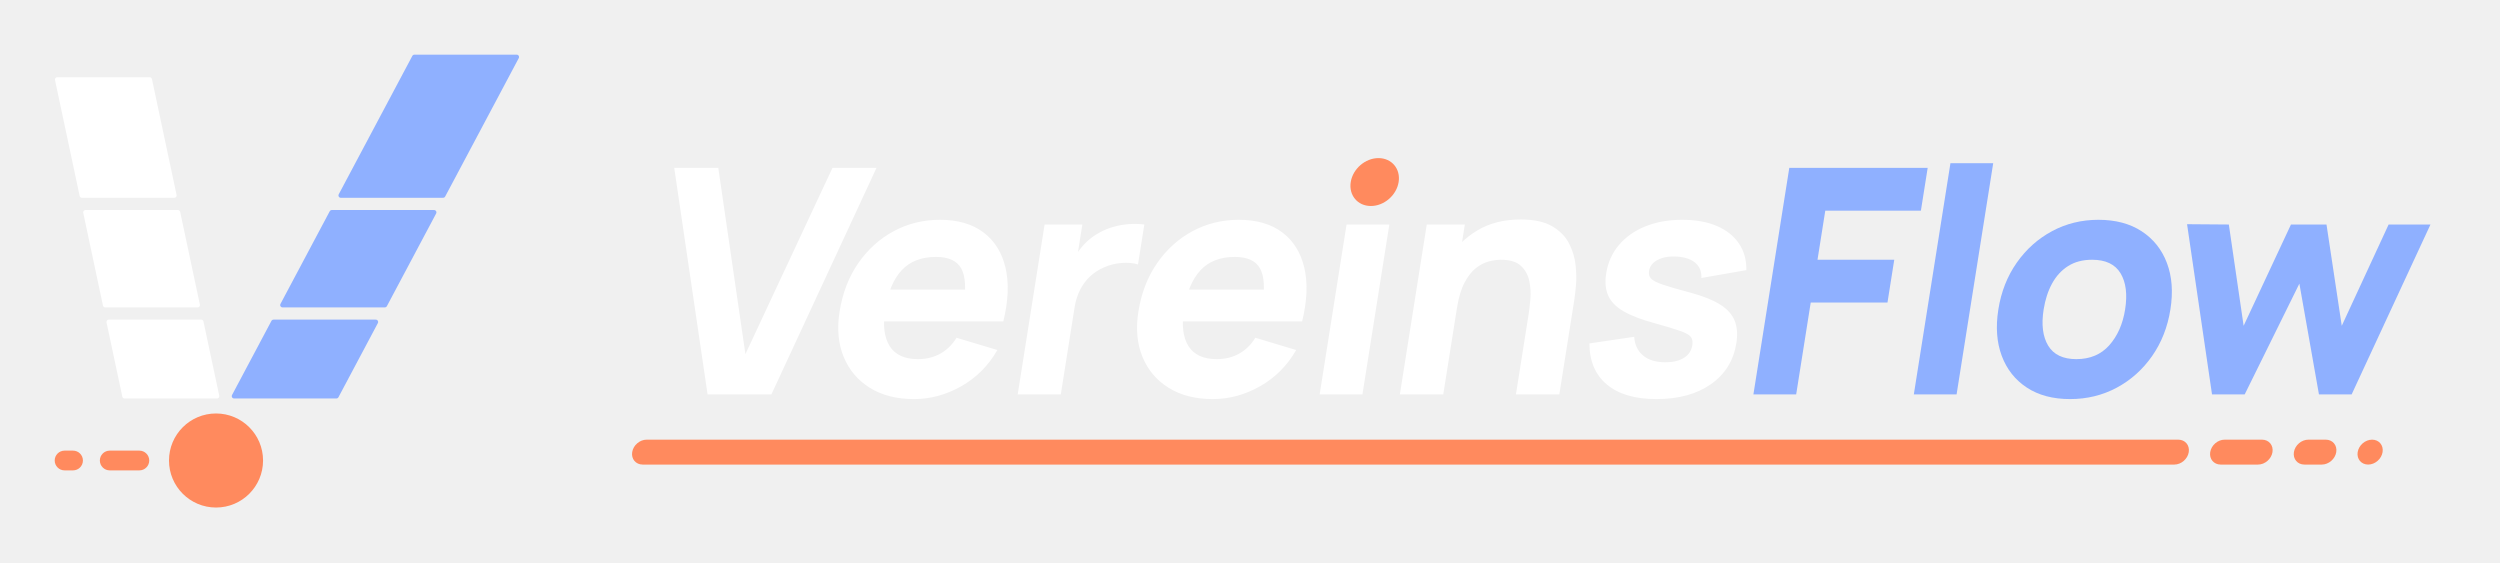
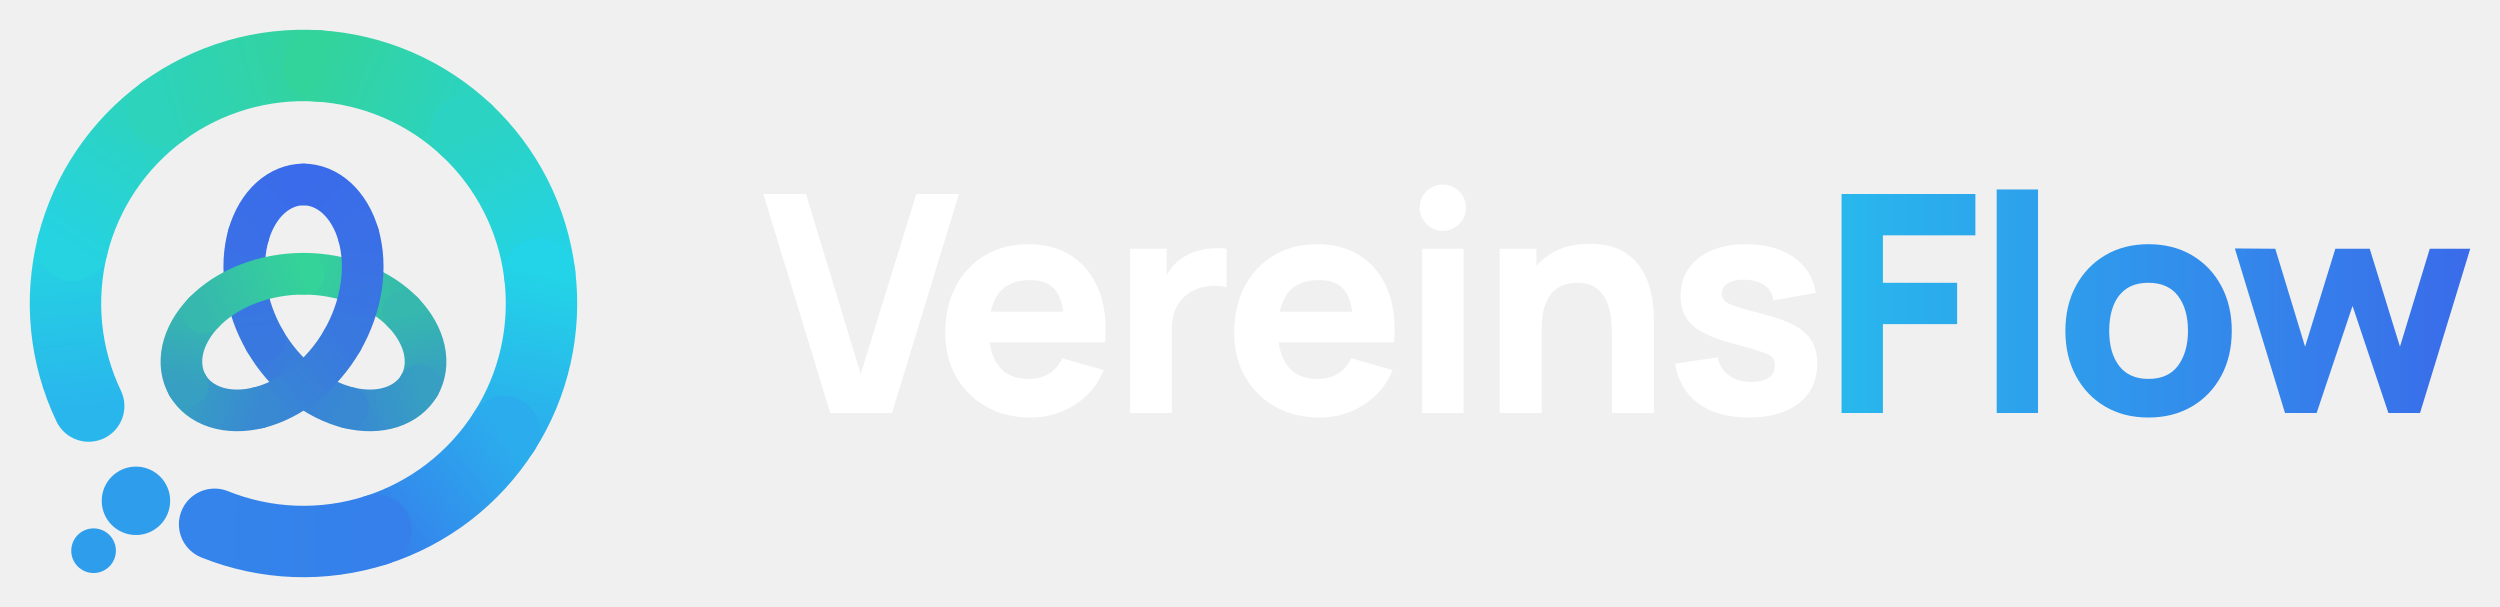
- <svg xmlns="http://www.w3.org/2000/svg" width="1325" height="298" viewBox="-28.8 -28.8 1324.7 297.6" role="img" aria-label="VereinsFlow">
-   <g transform="translate(-40.62 53.08) scale(0.9969)">
-     <rect x="64.93" y="157.22" width="26.25" height="10.50" rx="5.25" fill="#FF8A5E" />
-     <rect x="40.93" y="157.22" width="15.00" height="10.50" rx="5.25" fill="#FF8A5E" />
-     <path d="M42.32 -40.00 L91.40 -40.00 L104.49 21.58 L55.41 21.58 Z" fill="#FFFFFF" stroke="#FFFFFF" stroke-width="2.5" stroke-linejoin="round" />
-     <path d="M57.33 30.58 L106.40 30.58 L116.87 79.84 L67.80 79.84 Z" fill="#FFFFFF" stroke="#FFFFFF" stroke-width="2.5" stroke-linejoin="round" />
-     <path d="M69.71 88.84 L118.78 88.84 L127.16 128.25 L78.09 128.25 Z" fill="#FFFFFF" stroke="#FFFFFF" stroke-width="2.5" stroke-linejoin="round" />
-     <path d="M286.49 -52.00 L232.13 -52.00 L193.00 21.58 L247.37 21.58 Z" fill="#8FB0FF" stroke="#8FB0FF" stroke-width="2.5" stroke-linejoin="round" />
-     <path d="M242.58 30.58 L188.22 30.58 L162.03 79.84 L216.39 79.84 Z" fill="#8FB0FF" stroke="#8FB0FF" stroke-width="2.5" stroke-linejoin="round" />
-     <path d="M211.60 88.84 L157.24 88.84 L136.29 128.25 L190.65 128.25 Z" fill="#8FB0FF" stroke="#8FB0FF" stroke-width="2.5" stroke-linejoin="round" />
-     <circle cx="126.68" cy="162.47" r="25.00" fill="#FF8A5E" />
+ <svg xmlns="http://www.w3.org/2000/svg" width="840.24" height="204" viewBox="0 0 840.24 204" role="img" aria-label="VereinsFlow">
+   <defs>
+     <linearGradient id="vfqweissb0" gradientUnits="userSpaceOnUse" x1="29.81" y1="136.47" x2="24.43" y2="82.43">
+       <stop offset="0" stop-color="#29B6ED" />
+       <stop offset="1" stop-color="#25D3E1" />
+     </linearGradient>
+     <linearGradient id="vfqweissb1" gradientUnits="userSpaceOnUse" x1="24.43" y1="82.43" x2="54.79" y2="37.41">
+       <stop offset="0" stop-color="#25D3E1" />
+       <stop offset="1" stop-color="#2DD3BB" />
+     </linearGradient>
+     <linearGradient id="vfqweissb2" gradientUnits="userSpaceOnUse" x1="54.79" y1="37.41" x2="106.91" y2="22.15">
+       <stop offset="0" stop-color="#2DD3BB" />
+       <stop offset="1" stop-color="#33D39C" />
+     </linearGradient>
+     <linearGradient id="vfqweissb3" gradientUnits="userSpaceOnUse" x1="106.91" y1="22.15" x2="156.76" y2="43.68">
+       <stop offset="0" stop-color="#33D39C" />
+       <stop offset="1" stop-color="#2BD3C2" />
+     </linearGradient>
+     <linearGradient id="vfqweissb4" gradientUnits="userSpaceOnUse" x1="156.76" y1="43.68" x2="181.38" y2="92.09">
+       <stop offset="0" stop-color="#2BD3C2" />
+       <stop offset="1" stop-color="#23D3E7" />
+     </linearGradient>
+     <linearGradient id="vfqweissb5" gradientUnits="userSpaceOnUse" x1="181.38" y1="92.09" x2="169.42" y2="145.06">
+       <stop offset="0" stop-color="#23D3E7" />
+       <stop offset="1" stop-color="#2BADED" />
+     </linearGradient>
+     <linearGradient id="vfqweissb6" gradientUnits="userSpaceOnUse" x1="169.42" y1="145.06" x2="126.4" y2="178.19">
+       <stop offset="0" stop-color="#2BADED" />
+       <stop offset="1" stop-color="#3580EB" />
+     </linearGradient>
+     <linearGradient id="vfqweissb7" gradientUnits="userSpaceOnUse" x1="126.4" y1="178.19" x2="72.13" y2="176.21">
+       <stop offset="0" stop-color="#3580EB" />
+       <stop offset="1" stop-color="#3484EB" />
+     </linearGradient>
+     <linearGradient id="vfqweissk0" gradientUnits="userSpaceOnUse" x1="102" y1="92" x2="135.48" y2="104.99">
+       <stop offset="0" stop-color="#34D399" />
+       <stop offset="1" stop-color="#36B8AE" />
+     </linearGradient>
+     <linearGradient id="vfqweissk1" gradientUnits="userSpaceOnUse" x1="135.48" y1="104.99" x2="140.97" y2="129.5">
+       <stop offset="0" stop-color="#36B8AE" />
+       <stop offset="1" stop-color="#379FC2" />
+     </linearGradient>
+     <linearGradient id="vfqweissk2" gradientUnits="userSpaceOnUse" x1="140.97" y1="129.5" x2="117" y2="137">
+       <stop offset="0" stop-color="#379FC2" />
+       <stop offset="1" stop-color="#3889D2" />
+     </linearGradient>
+     <linearGradient id="vfqweissk3" gradientUnits="userSpaceOnUse" x1="117" y1="137" x2="89.01" y2="114.5">
+       <stop offset="0" stop-color="#3889D2" />
+       <stop offset="1" stop-color="#3979DF" />
+     </linearGradient>
+     <linearGradient id="vfqweissk4" gradientUnits="userSpaceOnUse" x1="89.01" y1="114.5" x2="83.52" y2="79.01">
+       <stop offset="0" stop-color="#3979DF" />
+       <stop offset="1" stop-color="#3A6FE7" />
+     </linearGradient>
+     <linearGradient id="vfqweissk5" gradientUnits="userSpaceOnUse" x1="83.52" y1="79.01" x2="102" y2="62">
+       <stop offset="0" stop-color="#3A6FE7" />
+       <stop offset="1" stop-color="#3A6BEA" />
+     </linearGradient>
+     <linearGradient id="vfqweissk6" gradientUnits="userSpaceOnUse" x1="102" y1="62" x2="120.48" y2="79.01">
+       <stop offset="0" stop-color="#3A6BEA" />
+       <stop offset="1" stop-color="#3A6FE7" />
+     </linearGradient>
+     <linearGradient id="vfqweissk7" gradientUnits="userSpaceOnUse" x1="120.48" y1="79.01" x2="114.99" y2="114.5">
+       <stop offset="0" stop-color="#3A6FE7" />
+       <stop offset="1" stop-color="#3979DF" />
+     </linearGradient>
+     <linearGradient id="vfqweissk8" gradientUnits="userSpaceOnUse" x1="114.99" y1="114.5" x2="87" y2="137">
+       <stop offset="0" stop-color="#3979DF" />
+       <stop offset="1" stop-color="#3889D2" />
+     </linearGradient>
+     <linearGradient id="vfqweissk9" gradientUnits="userSpaceOnUse" x1="87" y1="137" x2="63.03" y2="129.5">
+       <stop offset="0" stop-color="#3889D2" />
+       <stop offset="1" stop-color="#379FC2" />
+     </linearGradient>
+     <linearGradient id="vfqweissk10" gradientUnits="userSpaceOnUse" x1="63.03" y1="129.5" x2="68.52" y2="104.99">
+       <stop offset="0" stop-color="#379FC2" />
+       <stop offset="1" stop-color="#36B8AE" />
+     </linearGradient>
+     <linearGradient id="vfqweissk11" gradientUnits="userSpaceOnUse" x1="68.52" y1="104.99" x2="102" y2="92">
+       <stop offset="0" stop-color="#36B8AE" />
+       <stop offset="1" stop-color="#34D399" />
+     </linearGradient>
+     <linearGradient id="vfqweissf" gradientUnits="userSpaceOnUse" x1="256.56" y1="0" x2="830.24" y2="0">
+       <stop offset="0" stop-color="#34D399" />
+       <stop offset="0.5" stop-color="#22D3EE" />
+       <stop offset="1" stop-color="#3A6BEA" />
+     </linearGradient>
+   </defs>
+   <g fill="none" stroke-width="24" stroke-linecap="round">
+     <path d="M29.81 136.47C25.82 128.12 23.31 119.14 22.39 109.92C21.48 100.71 22.17 91.41 24.43 82.43" stroke="url(#vfqweissb0)" />
+     <path d="M24.43 82.43C26.69 73.46 30.5 64.94 35.67 57.27C40.85 49.59 47.32 42.87 54.79 37.41" stroke="url(#vfqweissb1)" />
+     <path d="M54.79 37.41C62.27 31.95 70.63 27.83 79.52 25.22C88.4 22.62 97.67 21.58 106.91 22.15" stroke="url(#vfqweissb2)" />
+     <path d="M106.91 22.15C116.15 22.72 125.22 24.89 133.72 28.56C142.22 32.23 150.02 37.35 156.76 43.68" stroke="url(#vfqweissb3)" />
+     <path d="M156.76 43.68C163.51 50.02 169.11 57.48 173.31 65.73C177.5 73.98 180.24 82.9 181.38 92.09" stroke="url(#vfqweissb4)" />
+     <path d="M181.38 92.09C182.53 101.27 182.07 110.59 180.04 119.62C178 128.65 174.41 137.26 169.42 145.06" stroke="url(#vfqweissb5)" />
+     <path d="M169.42 145.06C164.44 152.86 158.14 159.74 150.81 165.39C143.47 171.03 135.21 175.37 126.4 178.19" stroke="url(#vfqweissb6)" />
+     <path d="M126.4 178.19C117.58 181.01 108.34 182.28 99.09 181.95C89.84 181.61 80.72 179.67 72.13 176.21" stroke="url(#vfqweissb7)" />
  </g>
-   <g transform="translate(308.63 180.00)">
-     <g transform="skewX(-9)">
-       <path d="M37.5 0 0.83 -120H24.17L54.17 -21.33L84.67 -120H108L71.33 0ZM147.33 2.5Q133.5 2.5 122.96 -3.46Q112.42 -9.42 106.46 -19.88Q100.5 -30.33 100.5 -43.83Q100.5 -58.58 106.33 -69.5Q112.17 -80.42 122.42 -86.46Q132.67 -92.5 146 -92.5Q160.17 -92.5 170.08 -85.83Q180 -79.17 184.75 -67.08Q189.5 -55 188.08 -38.67H165.67V-47Q165.67 -60.75 161.29 -66.79Q156.92 -72.83 147 -72.83Q135.42 -72.83 129.96 -65.79Q124.5 -58.75 124.5 -45Q124.5 -32.42 129.96 -25.54Q135.42 -18.67 146 -18.67Q152.67 -18.67 157.42 -21.58Q162.17 -24.5 164.67 -30L187.33 -23.5Q182.25 -11.17 171.29 -4.33Q160.33 2.5 147.33 2.5ZM117.5 -38.67V-55.5H177.17V-38.67ZM201.83 0V-90H221.83V-68L219.67 -70.83Q221.42 -75.5 224.33 -79.33Q227.25 -83.17 231.5 -85.67Q234.75 -87.67 238.58 -88.79Q242.42 -89.92 246.5 -90.21Q250.58 -90.5 254.67 -90V-68.83Q250.92 -70 245.96 -69.63Q241 -69.25 237 -67.33Q233 -65.5 230.25 -62.46Q227.5 -59.42 226.08 -55.29Q224.67 -51.17 224.67 -46V0ZM305.67 2.5Q291.83 2.5 281.29 -3.46Q270.75 -9.42 264.79 -19.88Q258.83 -30.33 258.83 -43.83Q258.83 -58.58 264.67 -69.5Q270.5 -80.42 280.75 -86.46Q291 -92.5 304.33 -92.5Q318.5 -92.5 328.42 -85.83Q338.33 -79.17 343.08 -67.08Q347.83 -55 346.42 -38.67H324V-47Q324 -60.75 319.62 -66.79Q315.25 -72.83 305.33 -72.83Q293.75 -72.83 288.29 -65.79Q282.83 -58.75 282.83 -45Q282.83 -32.42 288.29 -25.54Q293.75 -18.67 304.33 -18.67Q311 -18.67 315.75 -21.58Q320.5 -24.5 323 -30L345.67 -23.5Q340.58 -11.17 329.62 -4.33Q318.67 2.5 305.67 2.5ZM275.83 -38.67V-55.5H335.5V-38.67ZM361.83 0V-90H384.5V0ZM465.83 0V-42.5Q465.83 -45.58 465.5 -50.38Q465.17 -55.17 463.42 -60Q461.67 -64.83 457.71 -68.08Q453.75 -71.33 446.5 -71.33Q443.58 -71.33 440.25 -70.42Q436.92 -69.5 434 -66.88Q431.08 -64.25 429.21 -59.17Q427.33 -54.08 427.33 -45.67L414.33 -51.83Q414.33 -62.5 418.67 -71.83Q423 -81.17 431.71 -86.92Q440.42 -92.67 453.67 -92.67Q464.25 -92.67 470.92 -89.08Q477.58 -85.5 481.29 -80Q485 -74.5 486.58 -68.54Q488.17 -62.58 488.5 -57.67Q488.83 -52.75 488.83 -50.5V0ZM404.33 0V-90H424.5V-60.17H427.33V0ZM540.67 2.5Q523.67 2.5 513.21 -5.21Q502.75 -12.92 500.5 -27L523.67 -30.5Q525.08 -24.17 529.96 -20.58Q534.83 -17 542.33 -17Q548.5 -17 551.83 -19.38Q555.17 -21.75 555.17 -26Q555.17 -28.67 553.83 -30.29Q552.5 -31.92 547.88 -33.5Q543.25 -35.08 533.5 -37.67Q522.5 -40.5 515.92 -44Q509.33 -47.5 506.42 -52.38Q503.5 -57.25 503.5 -64.17Q503.5 -72.83 507.92 -79.21Q512.33 -85.58 520.38 -89.04Q528.42 -92.5 539.33 -92.5Q549.92 -92.5 558.08 -89.25Q566.25 -86 571.29 -80Q576.33 -74 577.5 -65.83L554.33 -61.67Q553.75 -66.67 550 -69.58Q546.25 -72.5 539.83 -73Q533.58 -73.42 529.79 -71.33Q526 -69.25 526 -65.33Q526 -63 527.62 -61.42Q529.25 -59.83 534.38 -58.17Q539.5 -56.5 550 -53.83Q560.25 -51.17 566.46 -47.62Q572.67 -44.08 575.5 -39.12Q578.33 -34.17 578.33 -27.17Q578.33 -13.33 568.33 -5.42Q558.33 2.5 540.67 2.5Z" fill="#FFFFFF" />
-       <path d="M11.67 0V-120H85V-97.33H34.33V-71.33H75V-48.67H34.33V0ZM96.67 0V-122.5H119.33V0ZM179.83 2.5Q166.25 2.5 156 -3.58Q145.75 -9.67 140.04 -20.38Q134.33 -31.08 134.33 -45Q134.33 -59.08 140.17 -69.79Q146 -80.5 156.25 -86.5Q166.5 -92.5 179.83 -92.5Q193.42 -92.5 203.71 -86.42Q214 -80.33 219.75 -69.62Q225.5 -58.92 225.5 -45Q225.5 -31 219.71 -20.29Q213.92 -9.58 203.63 -3.54Q193.33 2.5 179.83 2.5ZM179.83 -18.67Q190.75 -18.67 196.13 -26.04Q201.5 -33.42 201.5 -45Q201.5 -57 196.04 -64.17Q190.58 -71.33 179.83 -71.33Q172.42 -71.33 167.67 -68Q162.92 -64.67 160.63 -58.75Q158.33 -52.83 158.33 -45Q158.33 -32.92 163.79 -25.79Q169.25 -18.67 179.83 -18.67ZM254.67 0 227.17 -90.17 249.33 -90 265.67 -36.33 282.25 -90H301.08L317.67 -36.33L334 -90H356.17L328.67 0H311.33L291.67 -58.67L272 0Z" transform="translate(580.00 0)" fill="#8FB0FF" />
-       <circle cx="373.17" cy="-112.50" r="12.69" fill="#FF8A5E" />
-       <rect x="2.40" y="24.00" width="824.80" height="13.20" rx="6.60" fill="#FF8A5E" />
-       <rect x="838.56" y="24.00" width="33.00" height="13.20" rx="6.60" fill="#FF8A5E" />
-       <rect x="882.91" y="24.00" width="22.44" height="13.20" rx="6.60" fill="#FF8A5E" />
-       <rect x="916.70" y="24.00" width="13.20" height="13.20" rx="6.60" fill="#FF8A5E" />
-     </g>
+   <circle cx="45.69" cy="168.32" r="11.5" fill="#2E9DEC" />
+   <circle cx="31.45" cy="185.09" r="7.5" fill="#2E9DEC" />
+   <g fill="none" stroke-width="14" stroke-linecap="round" stroke-linejoin="round">
+     <path d="M102 92C108.54 92 115.08 93.23 120.88 95.51C126.68 97.79 131.73 101.11 135.48 104.99" stroke="url(#vfqweissk0)" />
+     <path d="M135.48 104.99C139.23 108.87 141.68 113.3 142.61 117.61C143.53 121.92 142.93 126.1 140.97 129.5" stroke="url(#vfqweissk1)" />
+     <path d="M140.97 129.5C139.01 132.9 135.68 135.51 131.49 136.86C127.29 138.22 122.24 138.31 117 137" stroke="url(#vfqweissk2)" />
+     <path d="M117 137C111.76 135.69 106.36 132.98 101.49 129.1C96.62 125.22 92.28 120.17 89.01 114.5" stroke="url(#vfqweissk3)" />
+     <path d="M89.01 114.5C85.74 108.83 83.53 102.55 82.61 96.39C81.68 90.23 82.03 84.2 83.52 79.01" stroke="url(#vfqweissk4)" />
+     <path d="M83.52 79.01C85 73.82 87.61 69.49 90.88 66.53C94.15 63.57 98.07 62 102 62" stroke="url(#vfqweissk5)" />
+     <path d="M102 62C105.93 62 109.85 63.57 113.12 66.53C116.39 69.49 119 73.82 120.48 79.01" stroke="url(#vfqweissk6)" />
+     <path d="M120.48 79.01C121.97 84.2 122.32 90.23 121.39 96.39C120.47 102.55 118.26 108.83 114.99 114.5" stroke="url(#vfqweissk7)" />
+     <path d="M114.99 114.5C111.72 120.17 107.38 125.22 102.51 129.1C97.64 132.98 92.24 135.69 87 137" stroke="url(#vfqweissk8)" />
+     <path d="M87 137C81.76 138.31 76.71 138.22 72.51 136.86C68.32 135.51 64.99 132.9 63.03 129.5" stroke="url(#vfqweissk9)" />
+     <path d="M63.03 129.5C61.07 126.1 60.47 121.92 61.39 117.61C62.32 113.3 64.77 108.87 68.52 104.99" stroke="url(#vfqweissk10)" />
+     <path d="M68.52 104.99C72.27 101.11 77.32 97.79 83.12 95.51C88.92 93.23 95.46 92 102 92" stroke="url(#vfqweissk11)" />
  </g>
+   <path d="M279.05 138.8 256.56 65.2H270.88L289.28 125.72L307.98 65.2H322.29L299.8 138.8ZM346.41 140.33Q337.93 140.33 331.47 136.68Q325 133.02 321.35 126.61Q317.69 120.2 317.69 111.92Q317.69 102.87 321.27 96.17Q324.85 89.48 331.14 85.77Q337.42 82.07 345.6 82.07Q354.29 82.07 360.37 86.16Q366.45 90.24 369.36 97.66Q372.28 105.07 371.41 115.08H357.66V109.97Q357.66 101.54 354.98 97.84Q352.3 94.13 346.21 94.13Q339.11 94.13 335.76 98.45Q332.41 102.77 332.41 111.2Q332.41 118.92 335.76 123.14Q339.11 127.35 345.6 127.35Q349.69 127.35 352.6 125.56Q355.52 123.77 357.05 120.4L370.95 124.39Q367.83 131.95 361.11 136.14Q354.39 140.33 346.41 140.33ZM328.12 115.08V104.76H364.72V115.08ZM379.84 138.8V83.6H392.11V97.09L390.78 95.36Q391.86 92.49 393.64 90.14Q395.43 87.79 398.04 86.26Q400.03 85.03 402.38 84.34Q404.74 83.65 407.24 83.47Q409.74 83.29 412.25 83.6V96.58Q409.95 95.87 406.91 96.09Q403.86 96.33 401.41 97.5Q398.96 98.63 397.27 100.49Q395.58 102.36 394.71 104.89Q393.85 107.42 393.85 110.59V138.8ZM443.53 140.33Q435.04 140.33 428.58 136.68Q422.11 133.02 418.46 126.61Q414.8 120.2 414.8 111.92Q414.8 102.87 418.38 96.17Q421.96 89.48 428.24 85.77Q434.53 82.07 442.71 82.07Q451.4 82.07 457.48 86.16Q463.56 90.24 466.47 97.66Q469.39 105.07 468.52 115.08H454.77V109.97Q454.77 101.54 452.08 97.84Q449.4 94.13 443.32 94.13Q436.22 94.13 432.87 98.45Q429.52 102.77 429.52 111.2Q429.52 118.92 432.87 123.14Q436.22 127.35 442.71 127.35Q446.8 127.35 449.71 125.56Q452.62 123.77 454.16 120.4L468.06 124.39Q464.94 131.95 458.22 136.14Q451.5 140.33 443.53 140.33ZM425.23 115.08V104.76H461.82V115.08ZM477.97 138.8V83.6H491.88V138.8ZM541.76 138.8V112.73Q541.76 110.84 541.56 107.9Q541.36 104.96 540.28 102Q539.21 99.04 536.78 97.04Q534.35 95.05 529.9 95.05Q528.11 95.05 526.07 95.61Q524.03 96.17 522.24 97.78Q520.45 99.39 519.3 102.51Q518.15 105.63 518.15 110.79L510.17 107.01Q510.17 100.47 512.84 94.74Q515.49 89.02 520.83 85.49Q526.18 81.96 534.3 81.96Q540.79 81.96 544.88 84.16Q548.97 86.36 551.24 89.73Q553.52 93.11 554.49 96.76Q555.46 100.42 555.66 103.43Q555.87 106.45 555.87 107.83V138.8ZM504.04 138.8V83.6H516.41V101.9H518.15V138.8ZM587.66 140.33Q577.24 140.33 570.82 135.6Q564.4 130.88 563.02 122.24L577.24 120.09Q578.1 123.98 581.09 126.18Q584.08 128.37 588.68 128.37Q592.46 128.37 594.51 126.91Q596.56 125.46 596.56 122.85Q596.56 121.22 595.73 120.22Q594.92 119.22 592.08 118.25Q589.24 117.28 583.26 115.7Q576.52 113.96 572.48 111.81Q568.44 109.67 566.66 106.67Q564.86 103.69 564.86 99.44Q564.86 94.13 567.58 90.22Q570.28 86.31 575.22 84.19Q580.15 82.07 586.84 82.07Q593.34 82.07 598.34 84.06Q603.35 86.05 606.44 89.73Q609.53 93.41 610.25 98.42L596.04 100.98Q595.68 97.91 593.38 96.12Q591.08 94.33 587.15 94.03Q583.31 93.77 580.99 95.05Q578.66 96.33 578.66 98.73Q578.66 100.16 579.66 101.13Q580.66 102.1 583.8 103.12Q586.94 104.15 593.38 105.78Q599.67 107.42 603.48 109.59Q607.29 111.76 609.02 114.81Q610.76 117.84 610.76 122.14Q610.76 130.62 604.63 135.48Q598.49 140.33 587.66 140.33Z" fill="#FFFFFF" />
+   <circle cx="484.93" cy="69.8" r="7.78" fill="#FFFFFF" />
+   <path d="M618.94 138.8V65.2H663.92V79.1H632.84V95.05H657.78V108.95H632.84V138.8ZM671.08 138.8V63.67H684.97V138.8ZM722.08 140.33Q713.75 140.33 707.46 136.6Q701.18 132.87 697.68 126.3Q694.17 119.74 694.17 111.2Q694.17 102.56 697.76 96Q701.33 89.43 707.62 85.75Q713.9 82.07 722.08 82.07Q730.42 82.07 736.73 85.8Q743.04 89.53 746.56 96.1Q750.09 102.66 750.09 111.2Q750.09 119.79 746.54 126.36Q742.99 132.92 736.68 136.63Q730.36 140.33 722.08 140.33ZM722.08 127.35Q728.78 127.35 732.08 122.83Q735.37 118.3 735.37 111.2Q735.37 103.84 732.02 99.44Q728.67 95.05 722.08 95.05Q717.54 95.05 714.62 97.09Q711.71 99.14 710.3 102.77Q708.89 106.4 708.89 111.2Q708.89 118.61 712.24 122.98Q715.59 127.35 722.08 127.35ZM767.98 138.8 751.12 83.5 764.71 83.6 774.73 116.52 784.9 83.6H796.45L806.62 116.52L816.64 83.6H830.24L813.37 138.8H802.73L790.68 102.82L778.61 138.8Z" fill="url(#vfqweissf)" />
</svg>
